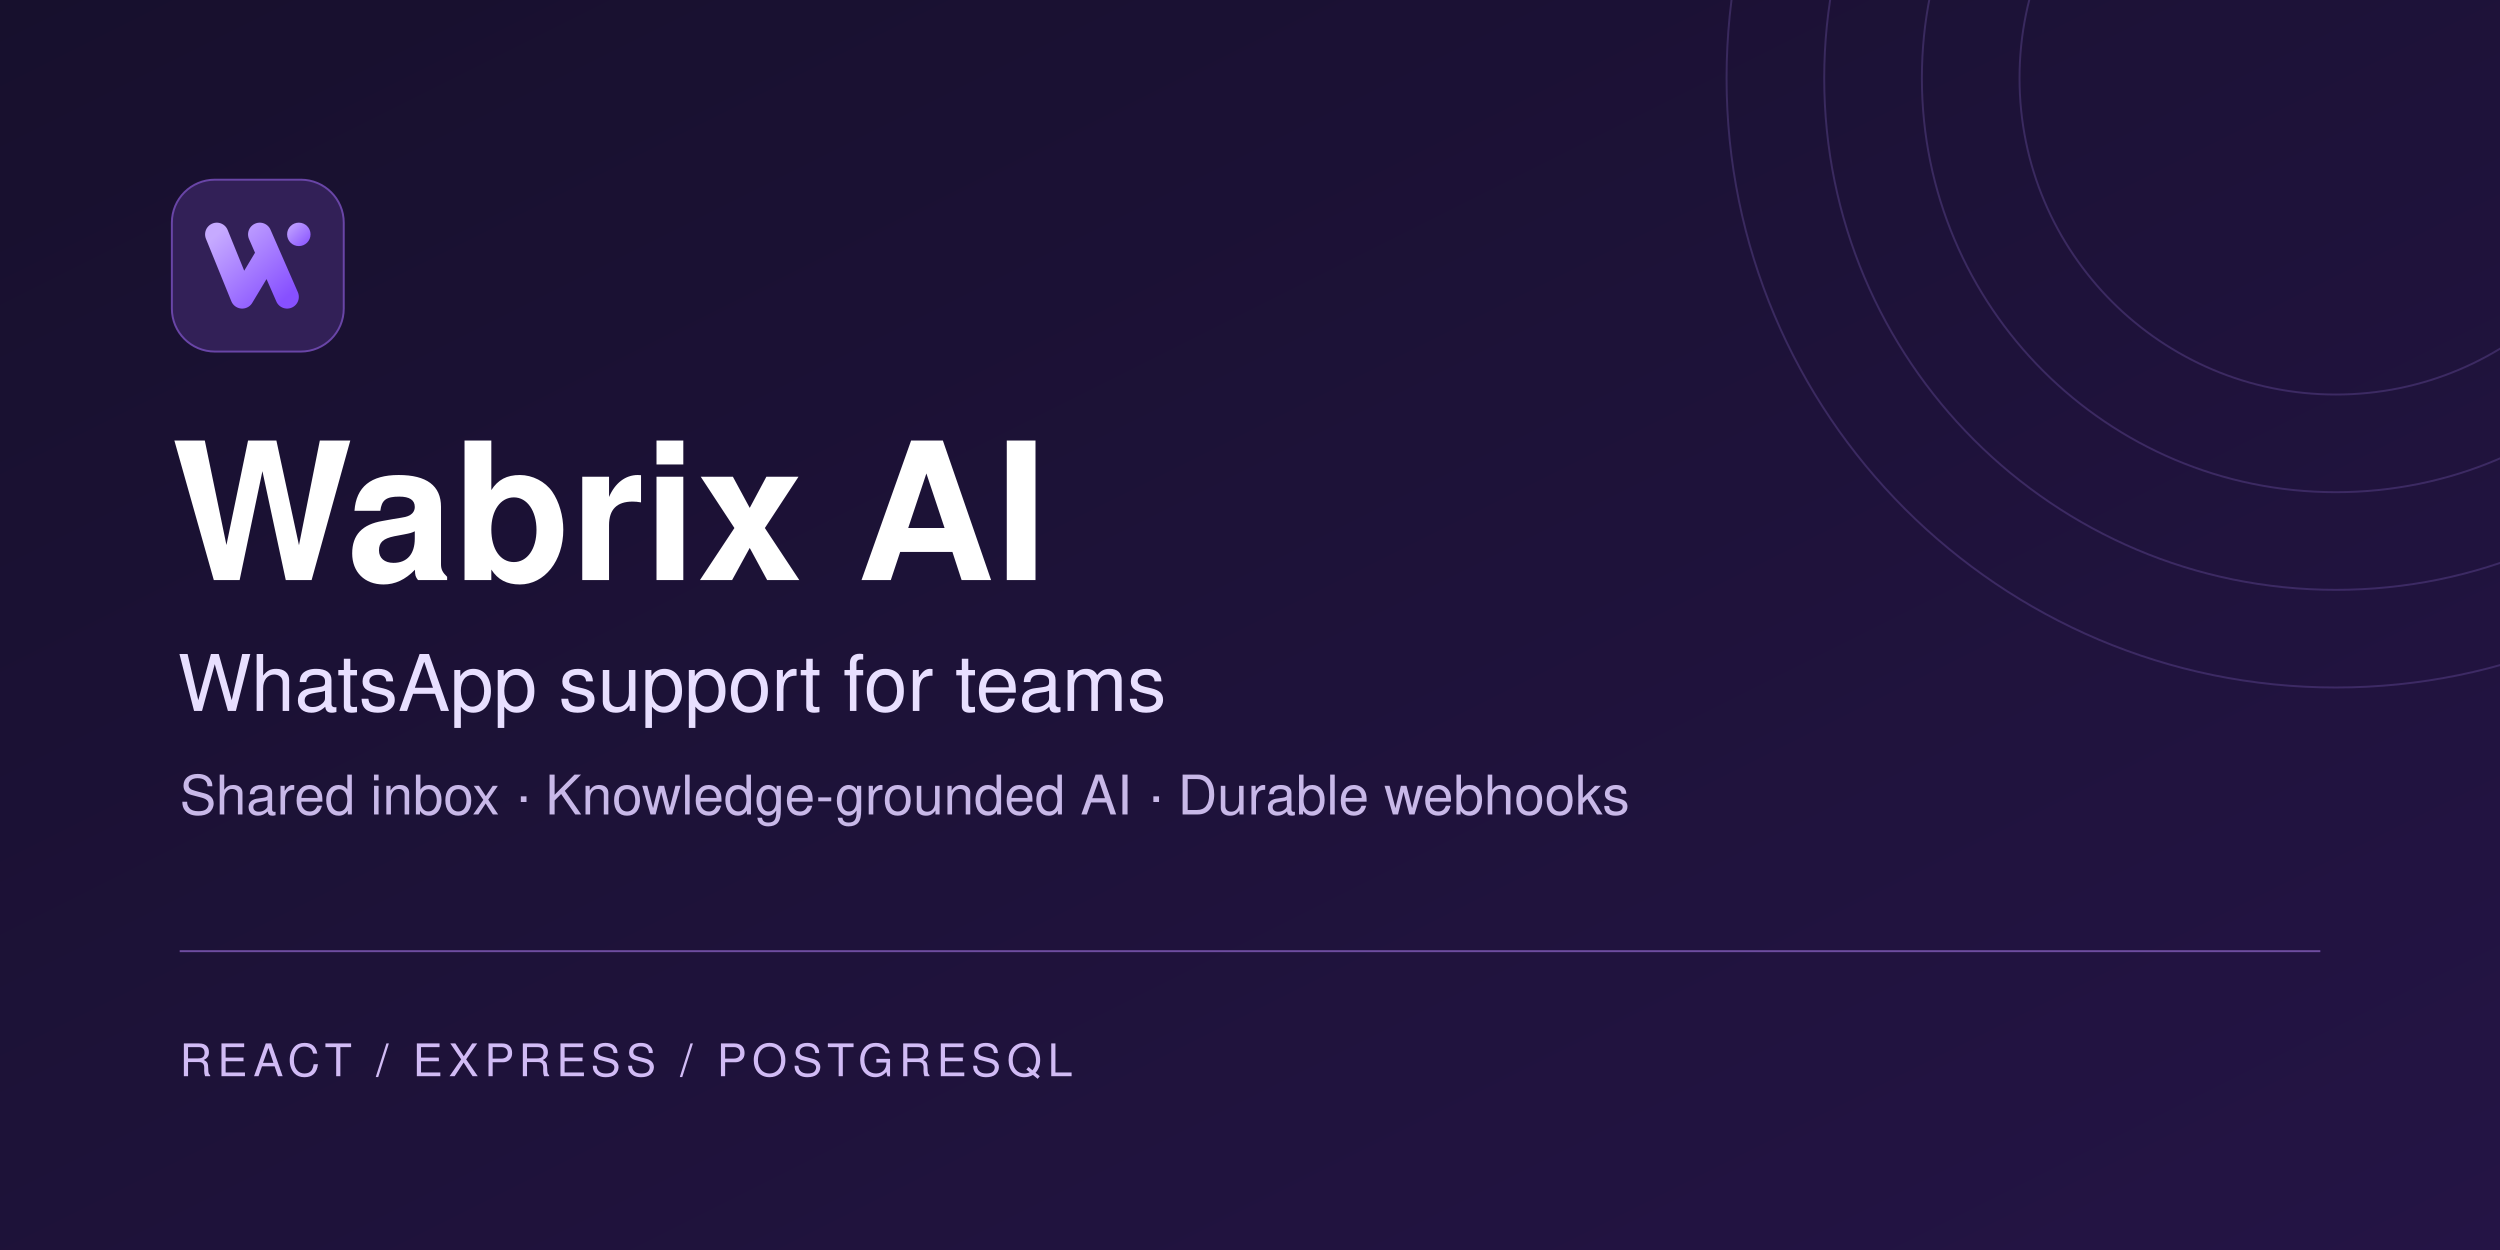
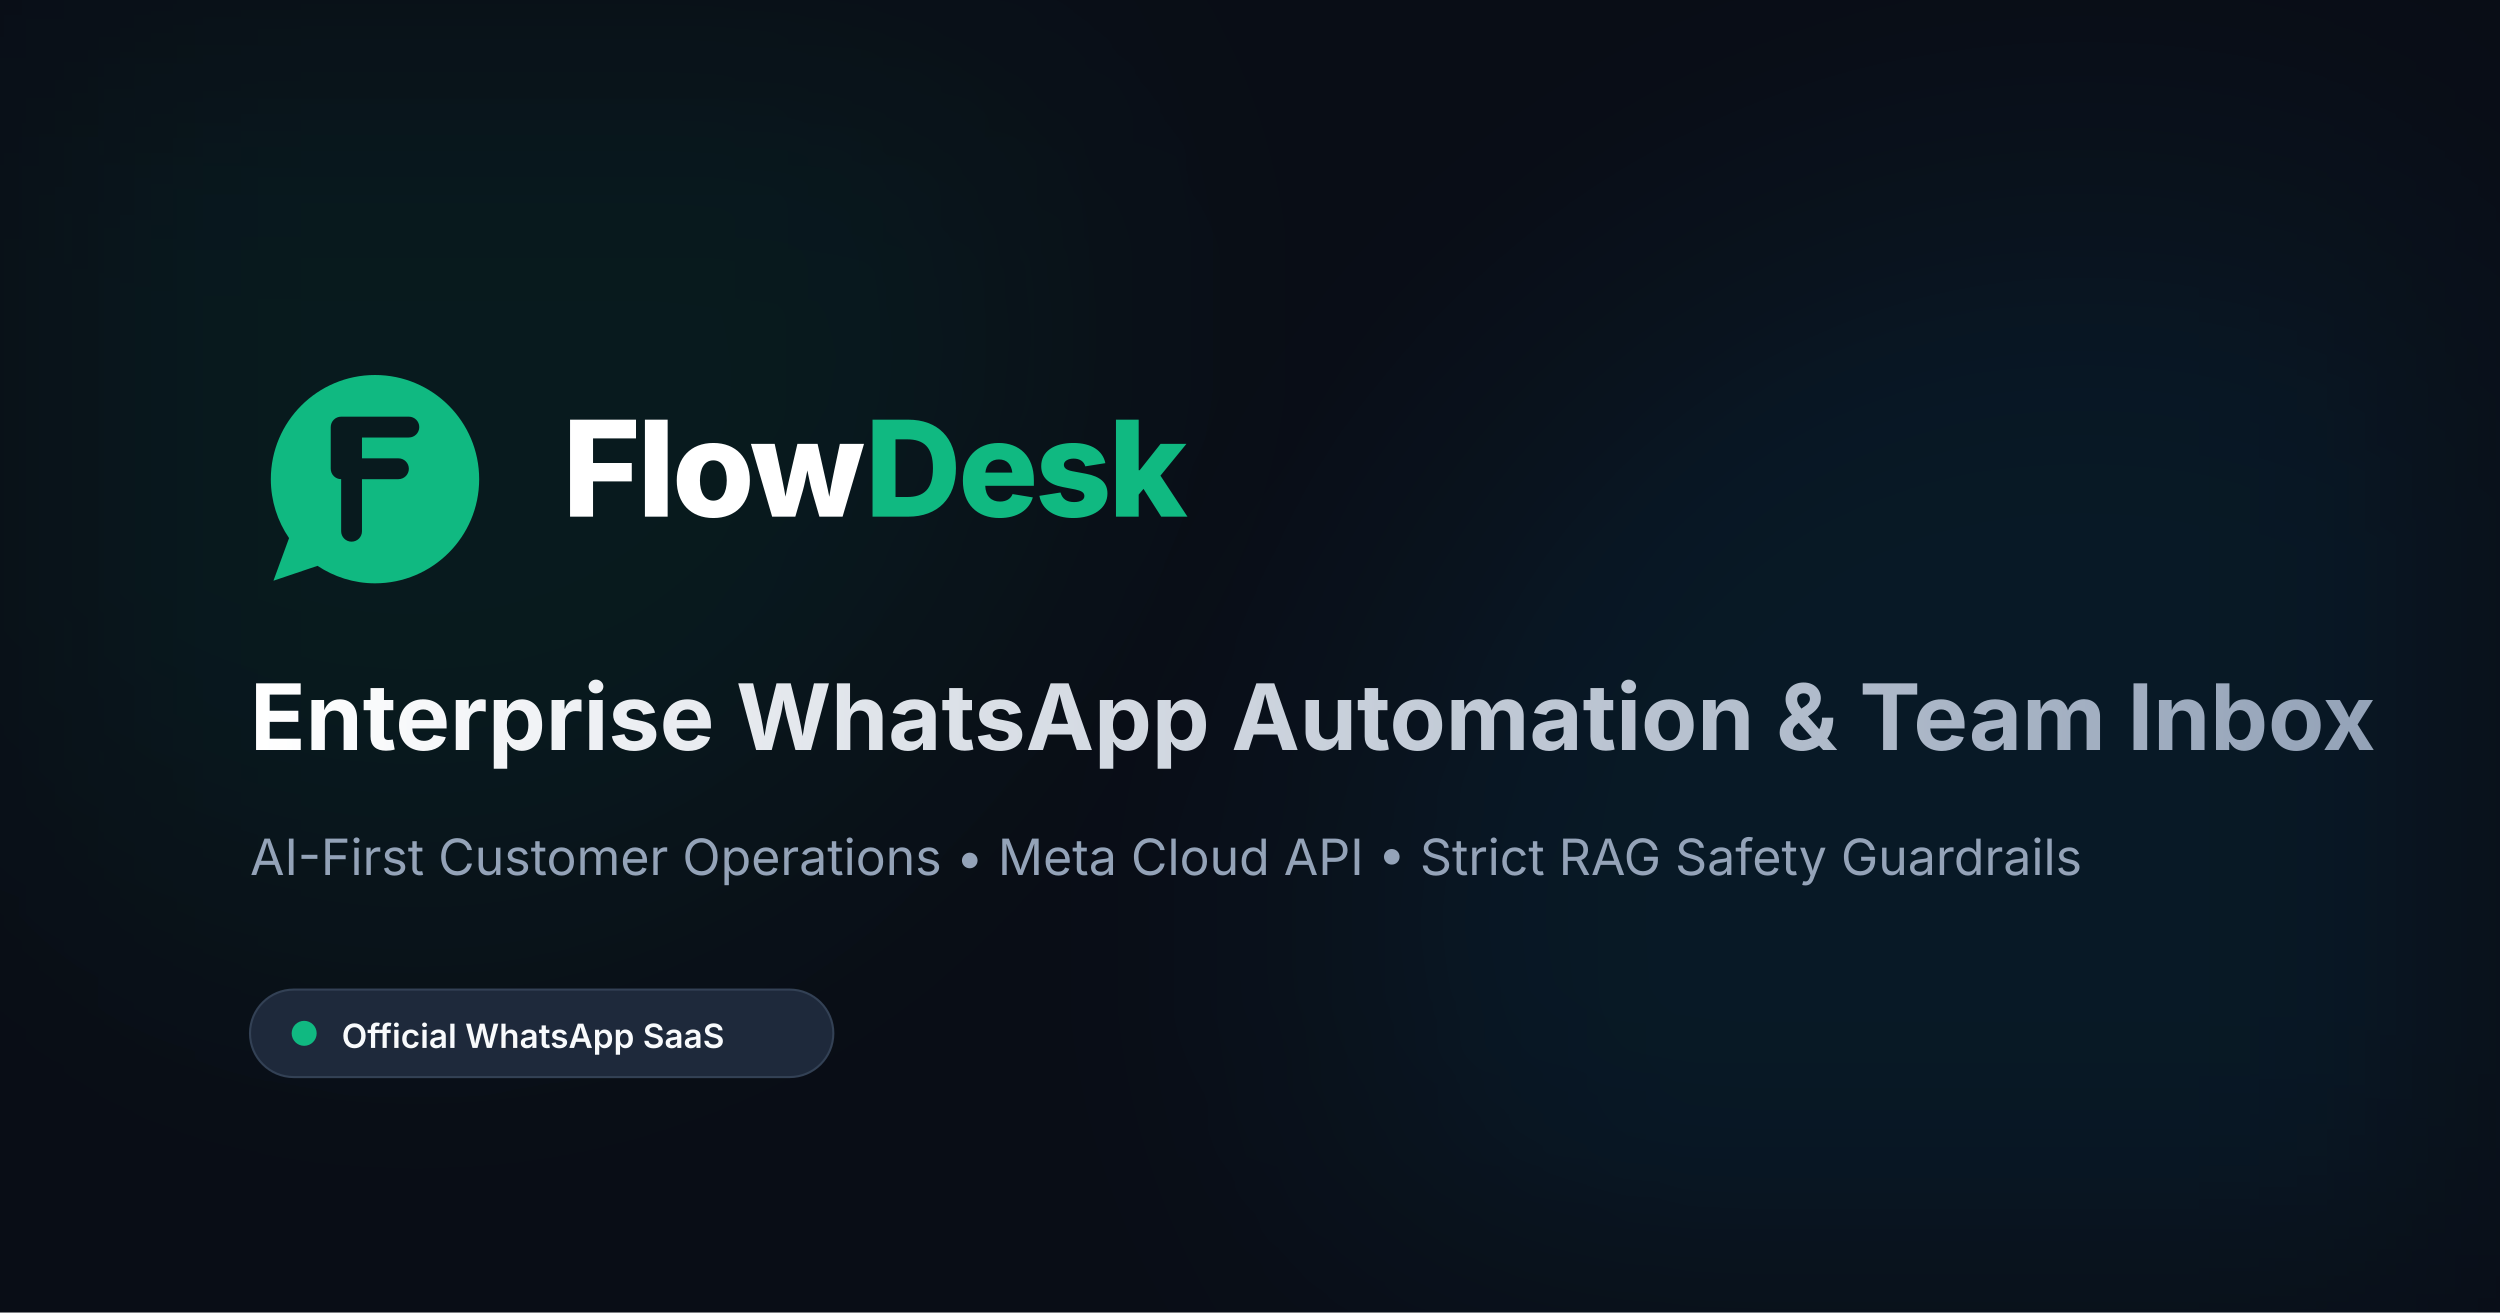
- <svg xmlns="http://www.w3.org/2000/svg" width="1280" height="640" viewBox="0 0 1280 640">
+ <svg xmlns="http://www.w3.org/2000/svg" width="1200" height="630" viewBox="0 0 1200 630" fill="none">
+   <rect width="1200" height="630" fill="#090D16" />
+   <circle cx="200" cy="150" r="300" fill="#10B981" fill-opacity="0.08" filter="blur(80px)" />
+   <circle cx="1000" cy="450" r="350" fill="#0EA5E9" fill-opacity="0.08" filter="blur(80px)" />
  <defs>
-     <linearGradient id="bg" x2="1" y2="1">
-       <stop stop-color="#17102d" />
-       <stop offset="1" stop-color="#241445" />
+     <linearGradient id="ogGrad" x1="100" y1="180" x2="220" y2="300" gradientUnits="userSpaceOnUse">
+       <stop offset="0%" stop-color="#10B981" />
+       <stop offset="100%" stop-color="#0EA5E9" />
    </linearGradient>
-     <linearGradient id="mark" x2="1" y2="1">
-       <stop stop-color="#c6aaff" />
-       <stop offset="1" stop-color="#8750ff" />
+     <linearGradient id="textGrad" x1="0%" y1="0%" x2="100%" y2="0%">
+       <stop offset="0%" stop-color="#FFFFFF" />
+       <stop offset="100%" stop-color="#94A3B8" />
    </linearGradient>
  </defs>
-   <path fill="url(#bg)" d="M0 0h1280v640H0z" />
-   <g fill="none" stroke="#9874dc" opacity=".24">
-     <circle cx="1196" cy="40" r="162" />
-     <circle cx="1196" cy="40" r="212" />
-     <circle cx="1196" cy="40" r="262" />
-     <circle cx="1196" cy="40" r="312" />
+   <g transform="translate(120, 170)">
+     <path fill-rule="evenodd" clip-rule="evenodd" d="M60 10C32.386 10 10 32.386 10 60C10 70.487 13.225 80.213 18.75 88.287L11.25 108.75L32.4 101.6C40.2 106.788 49.725 110 60 110C87.614 110 110 87.614 110 60C110 32.386 87.614 10 60 10ZM38.75 35C38.75 32.239 40.989 30 43.75 30H76.25C79.011 30 81.25 32.239 81.25 35C81.25 37.761 79.011 40 76.25 40H53.75V50H71.25C74.011 50 76.25 52.239 76.25 55C76.25 57.761 74.011 60 71.25 60H53.75V85C53.75 87.761 51.511 90 48.75 90C45.989 90 43.75 87.761 43.75 85V60H43.75C40.989 60 38.75 57.761 38.75 55V35Z" fill="url(#ogGrad)" />
  </g>
-   <rect x="88" y="92" width="88" height="88" rx="22" fill="#322057" stroke="#6945a7" />
-   <g transform="translate(100 104)">
-     <path d="m11 16 13 32 12-20m-3-12 14 32" fill="none" stroke="url(#mark)" stroke-width="12" stroke-linecap="round" stroke-linejoin="round" />
-     <circle cx="53" cy="16" r="6" fill="url(#mark)" />
-   </g>
-   <text x="88" y="297" fill="#fff" font-family="Helvetica, Arial, sans-serif" font-size="98" font-weight="700">Wabrix AI</text>
-   <text x="91" y="364" fill="#e8dfff" font-family="Helvetica, Arial, sans-serif" font-size="40" font-weight="500">WhatsApp support for teams</text>
-   <text x="92" y="417" fill="#c8b8e8" font-family="Helvetica, Arial, sans-serif" font-size="28">Shared inbox · Knowledge-grounded AI · Durable webhooks</text>
-   <path d="M92 487h1096" stroke="#6e4da0" />
-   <text x="92" y="551" fill="#d1bbf5" font-family="Helvetica, Arial, sans-serif" font-size="23" letter-spacing="3">REACT / EXPRESS / POSTGRESQL</text>
+   <text x="270" y="248" font-family="-apple-system, BlinkMacSystemFont, 'Inter', sans-serif" font-weight="800" font-size="64" letter-spacing="-1.5" fill="#FFFFFF">Flow<tspan fill="#10B981">Desk</tspan>
+   </text>
+   <text x="120" y="360" font-family="-apple-system, BlinkMacSystemFont, 'Inter', sans-serif" font-weight="700" font-size="44" fill="url(#textGrad)">Enterprise WhatsApp Automation &amp; Team Inbox</text>
+   <text x="120" y="420" font-family="-apple-system, BlinkMacSystemFont, 'Inter', sans-serif" font-weight="400" font-size="24" fill="#94A3B8">AI-First Customer Operations • Meta Cloud API • Strict RAG Safety Guardrails</text>
+   <rect x="120" y="475" width="280" height="42" rx="21" fill="#1E293B" stroke="#334155" />
+   <circle cx="146" cy="496" r="6" fill="#10B981" />
+   <text x="164" y="503" font-family="-apple-system, BlinkMacSystemFont, 'Inter', sans-serif" font-weight="600" font-size="16" fill="#F8FAFC">Official WhatsApp SaaS</text>
</svg>
